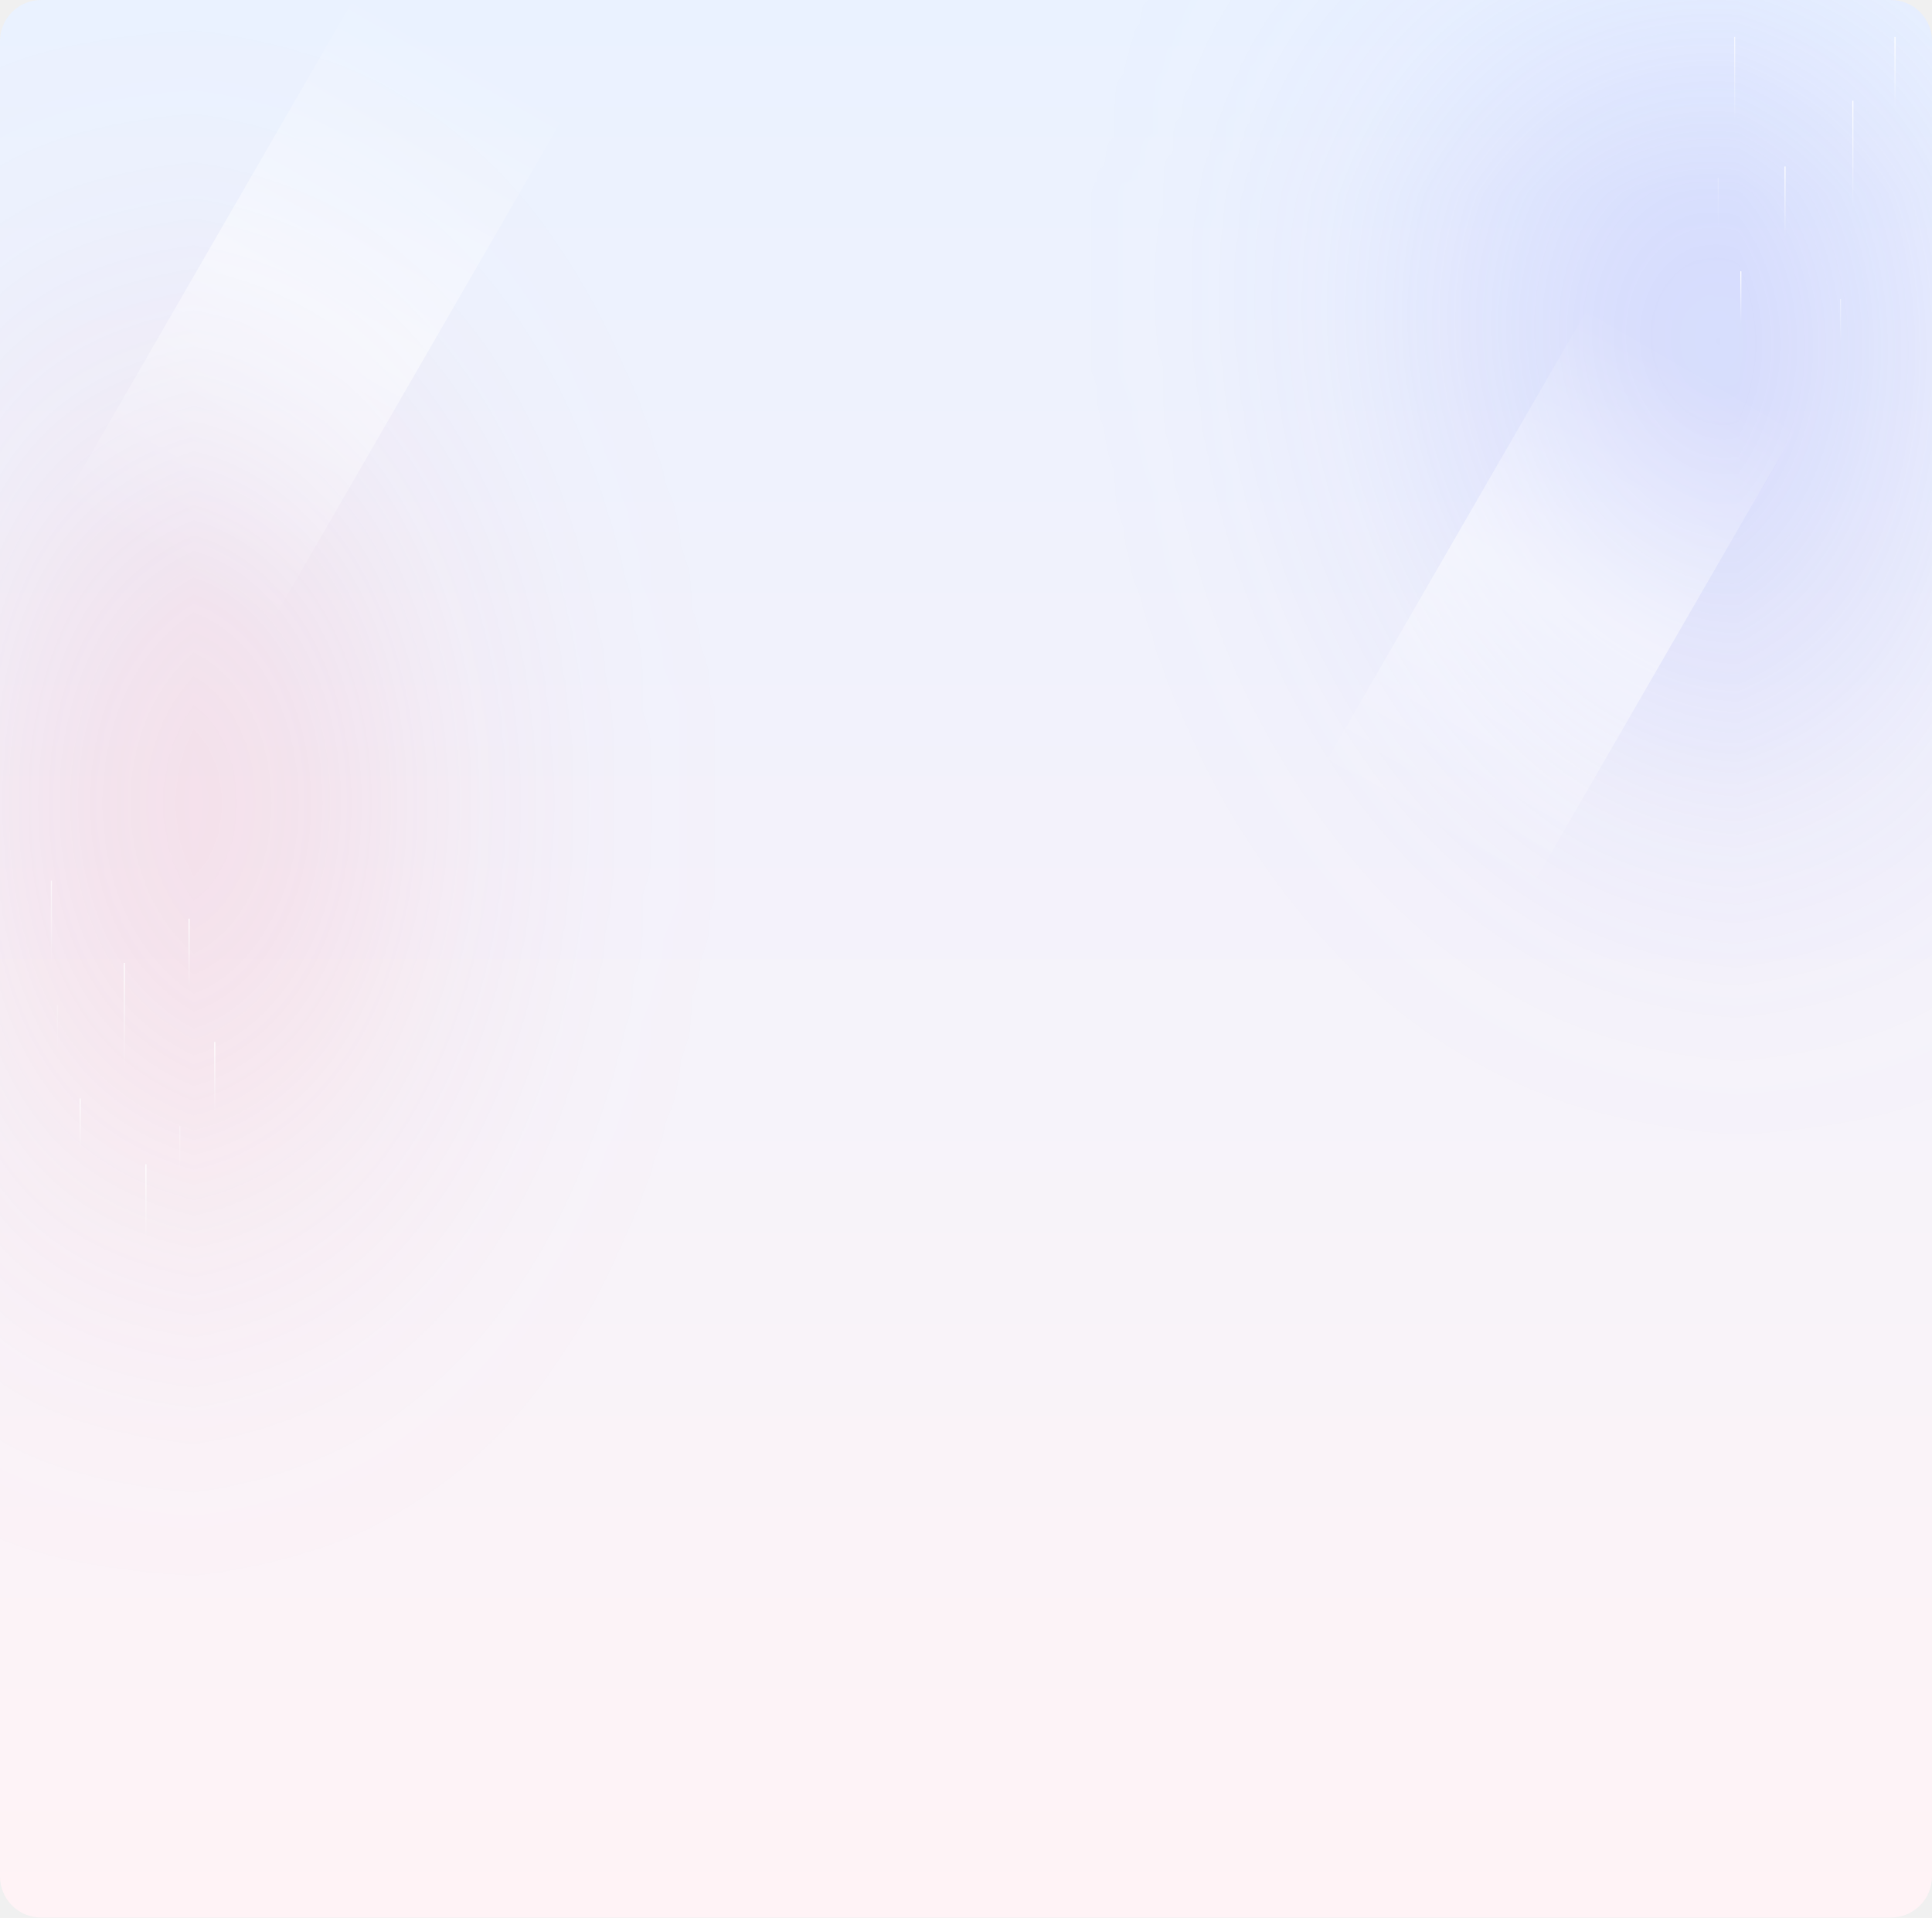
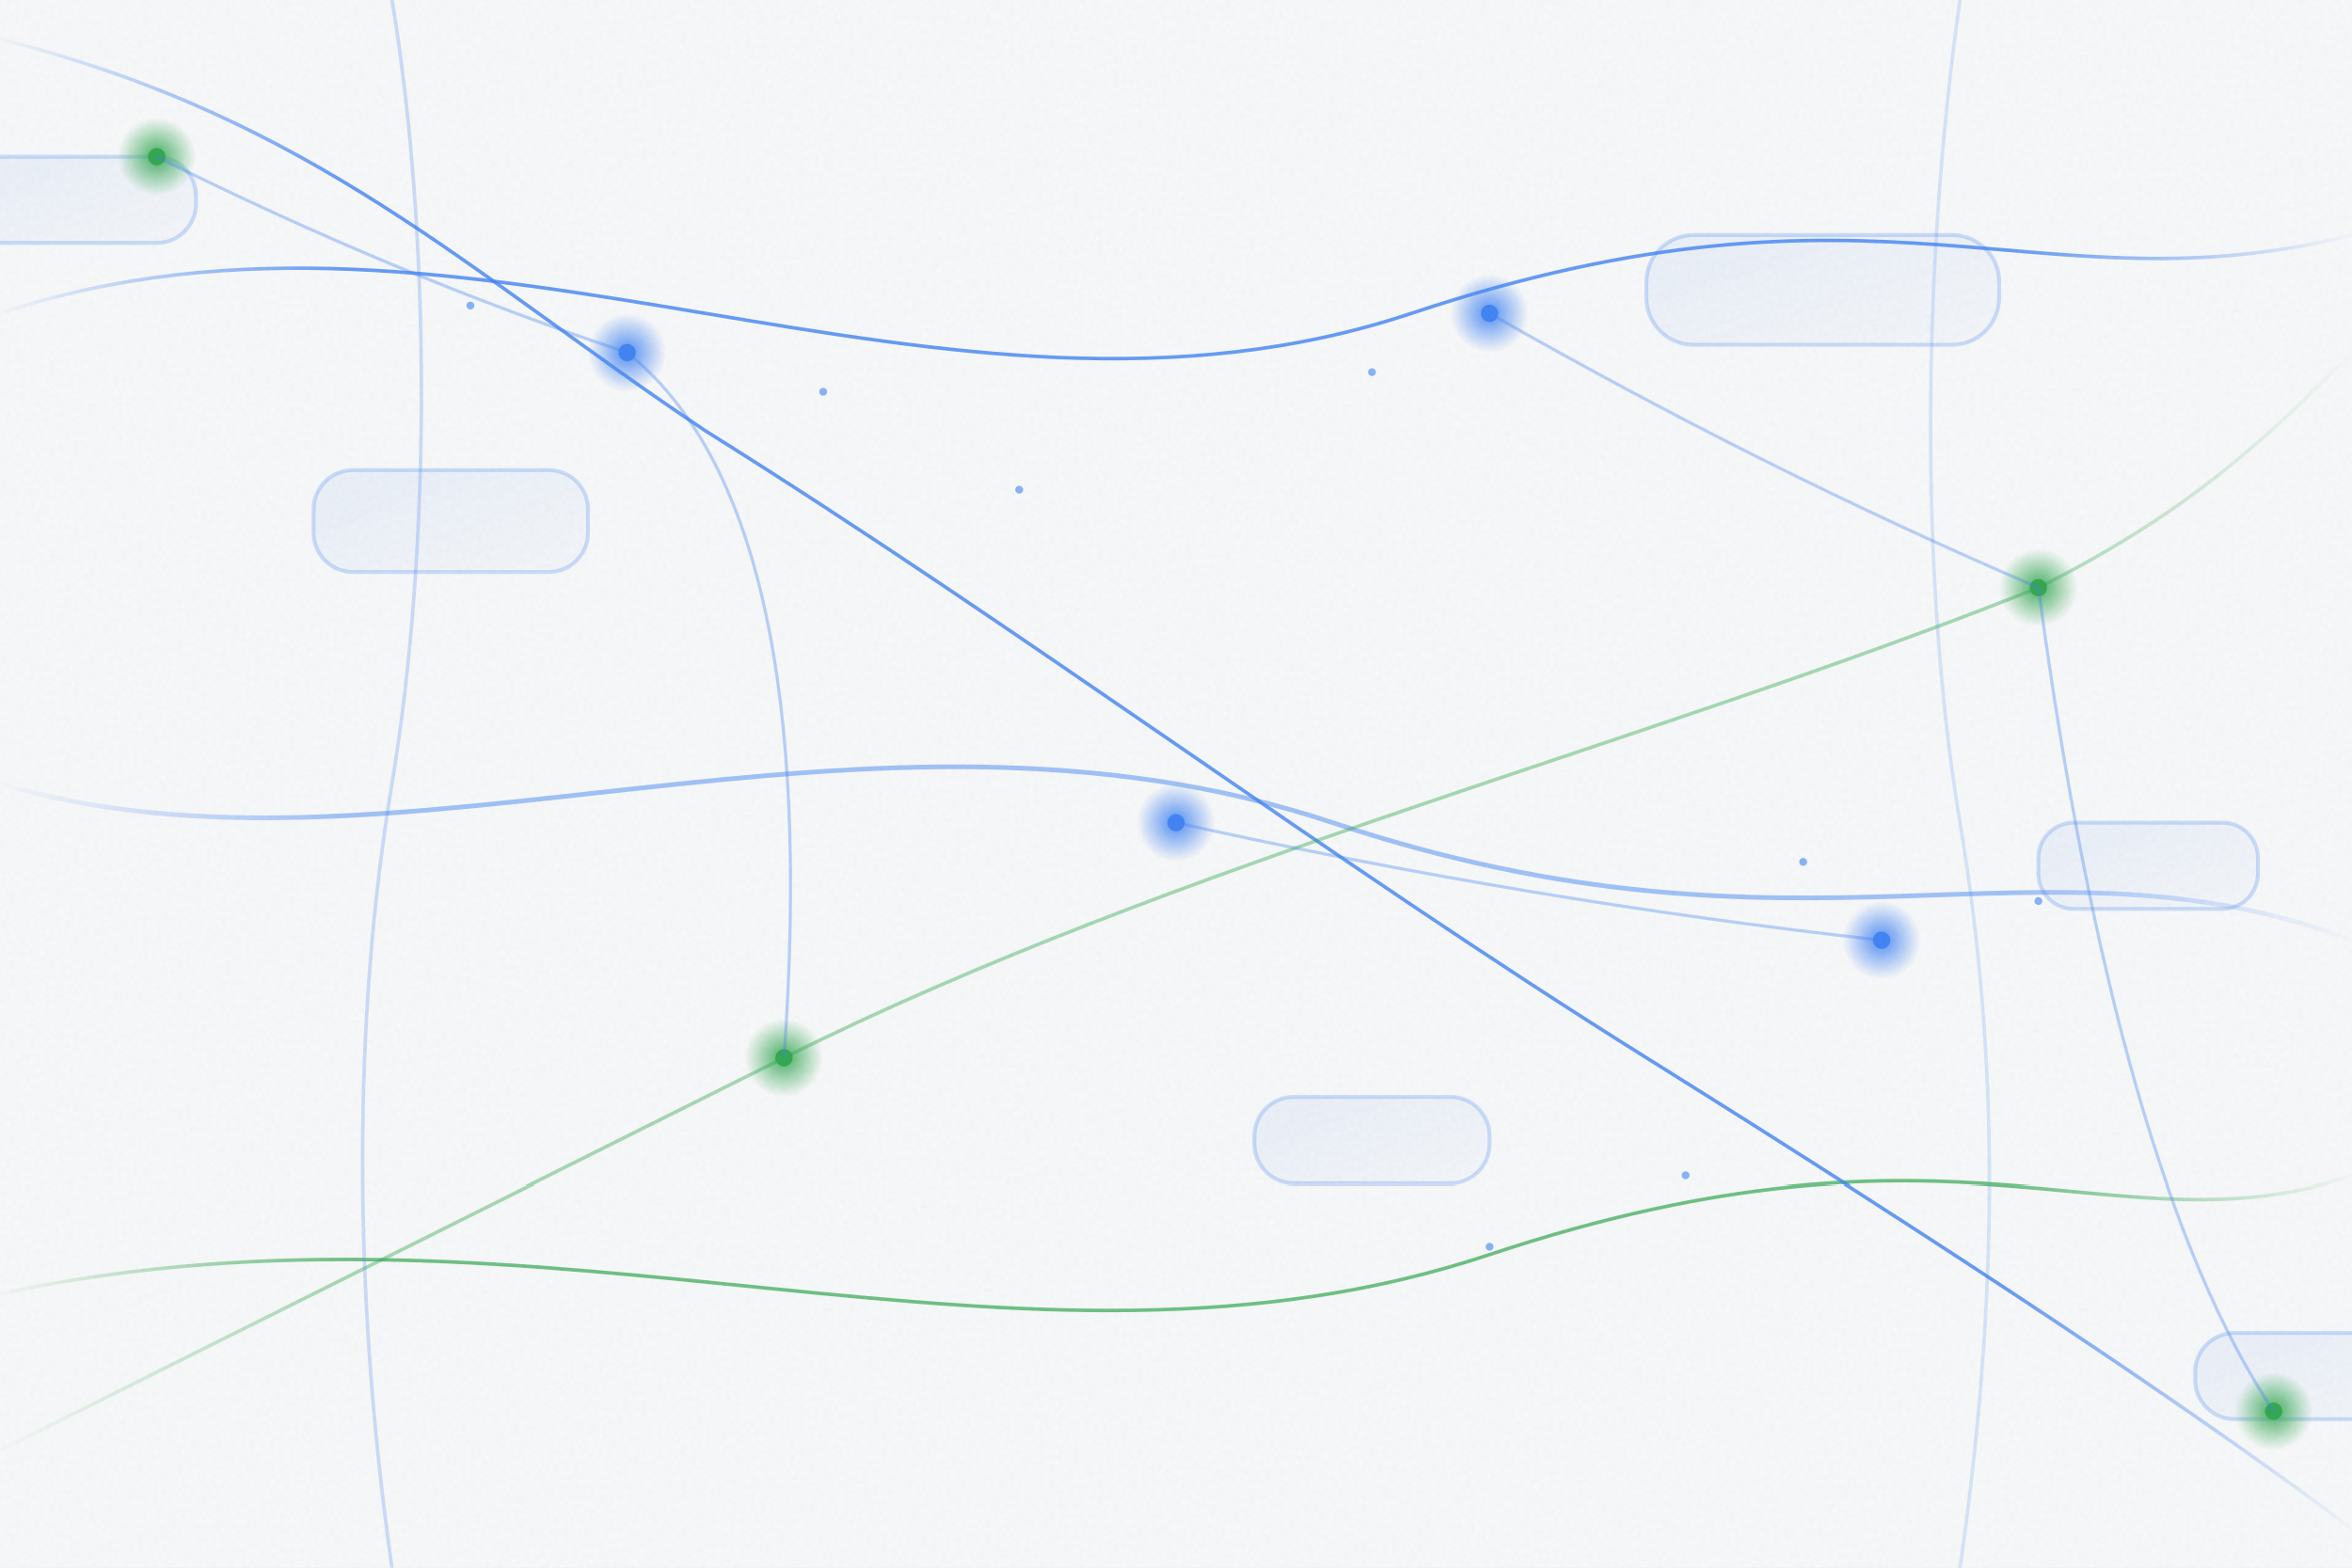
- <svg xmlns="http://www.w3.org/2000/svg" width="1880" height="1866" viewBox="0 0 1880 1866" fill="none">
-   <g clip-path="url(#clip0_9323_314)">
-     <rect width="1880" height="1866" rx="40" fill="url(#paint0_linear_9323_314)" />
-     <g opacity="0.35" filter="url(#filter0_f_9323_314)">
-       <ellipse cx="1869.5" cy="259.5" rx="384.5" ry="476.5" fill="#7C87FB" />
-     </g>
-     <g opacity="0.35" filter="url(#filter1_f_9323_314)">
-       <ellipse cx="-84" cy="781.5" rx="357" ry="438.5" fill="#FA7185" />
-     </g>
-     <rect x="1546.83" y="297" width="234.11" height="527.655" transform="rotate(30 1546.83 297)" fill="url(#paint1_linear_9323_314)" />
-     <rect x="349.436" y="-10" width="234.112" height="578.872" transform="rotate(30 349.436 -10)" fill="url(#paint2_linear_9323_314)" />
-     <path d="M121 937V1046" stroke="url(#paint3_linear_9323_314)" />
-     <path d="M142 1133L142 1209" stroke="url(#paint4_linear_9323_314)" />
-     <path opacity="0.7" d="M50 857L50 942" stroke="url(#paint5_linear_9323_314)" />
-     <path d="M209 1014L209 1086" stroke="url(#paint6_linear_9323_314)" />
-     <path d="M184 894L184 966" stroke="url(#paint7_linear_9323_314)" />
-     <path d="M78 1069L78 1122" stroke="url(#paint8_linear_9323_314)" />
-     <path opacity="0.4" d="M175 1096L175 1140" stroke="url(#paint9_linear_9323_314)" />
-     <path opacity="0.2" d="M56 978L56 1029" stroke="url(#paint10_linear_9323_314)" />
-     <path d="M1803 98V207" stroke="url(#paint11_linear_9323_314)" />
-     <path opacity="0.7" d="M1688 36L1688 121" stroke="url(#paint12_linear_9323_314)" />
-     <path d="M1737 162L1737 234" stroke="url(#paint13_linear_9323_314)" />
-     <path d="M1844 36L1844 108" stroke="url(#paint14_linear_9323_314)" />
-     <path d="M1694 264L1694 317" stroke="url(#paint15_linear_9323_314)" />
-     <path opacity="0.4" d="M1791 291L1791 335" stroke="url(#paint16_linear_9323_314)" />
-     <path opacity="0.2" d="M1672 173L1672 224" stroke="url(#paint17_linear_9323_314)" />
-   </g>
+ <svg xmlns="http://www.w3.org/2000/svg" width="600" height="400" viewBox="0 0 600 400">
  <defs>
-     <filter id="filter0_f_9323_314" x="985" y="-717" width="1769" height="1953" filterUnits="userSpaceOnUse" color-interpolation-filters="sRGB">
-       <feFlood flood-opacity="0" result="BackgroundImageFix" />
-       <feBlend mode="normal" in="SourceGraphic" in2="BackgroundImageFix" result="shape" />
-       <feGaussianBlur stdDeviation="250" result="effect1_foregroundBlur_9323_314" />
+     <filter id="grain" x="-20%" y="-20%" width="140%" height="140%">
+       <feTurbulence type="fractalNoise" baseFrequency="0.8" numOctaves="2" stitchTiles="stitch" result="noise" />
+       <feColorMatrix type="matrix" values="         0 0 0 0 0         0 0 0 0 0         0 0 0 0 0         0 0 0 0.06 0" result="faint" />
+       <feBlend in="SourceGraphic" in2="faint" mode="overlay" />
    </filter>
-     <filter id="filter1_f_9323_314" x="-941" y="-157" width="1714" height="1877" filterUnits="userSpaceOnUse" color-interpolation-filters="sRGB">
-       <feFlood flood-opacity="0" result="BackgroundImageFix" />
-       <feBlend mode="normal" in="SourceGraphic" in2="BackgroundImageFix" result="shape" />
-       <feGaussianBlur stdDeviation="250" result="effect1_foregroundBlur_9323_314" />
-     </filter>
-     <linearGradient id="paint0_linear_9323_314" x1="940" y1="0" x2="940" y2="1866" gradientUnits="userSpaceOnUse">
-       <stop stop-color="#EAF2FF" />
-       <stop offset="1" stop-color="#FFF3F6" />
+     <linearGradient id="lineFadeBlue" x1="0" y1="0" x2="1" y2="0">
+       <stop offset="0%" stop-color="#4285F4" stop-opacity="0.0" />
+       <stop offset="15%" stop-color="#4285F4" stop-opacity="0.8" />
+       <stop offset="85%" stop-color="#4285F4" stop-opacity="0.8" />
+       <stop offset="100%" stop-color="#4285F4" stop-opacity="0.0" />
    </linearGradient>
-     <linearGradient id="paint1_linear_9323_314" x1="1663.88" y1="297" x2="1663.88" y2="824.655" gradientUnits="userSpaceOnUse">
-       <stop stop-color="white" stop-opacity="0" />
-       <stop offset="0.5" stop-color="white" stop-opacity="0.5" />
-       <stop offset="1" stop-color="white" stop-opacity="0" />
+     <linearGradient id="lineFadeTeal" x1="0" y1="0" x2="1" y2="0">
+       <stop offset="0%" stop-color="#34A853" stop-opacity="0.0" />
+       <stop offset="15%" stop-color="#34A853" stop-opacity="0.7" />
+       <stop offset="85%" stop-color="#34A853" stop-opacity="0.7" />
+       <stop offset="100%" stop-color="#34A853" stop-opacity="0.0" />
    </linearGradient>
-     <linearGradient id="paint2_linear_9323_314" x1="466.492" y1="-10" x2="466.492" y2="568.872" gradientUnits="userSpaceOnUse">
-       <stop stop-color="white" stop-opacity="0" />
-       <stop offset="0.5" stop-color="white" stop-opacity="0.5" />
-       <stop offset="1" stop-color="white" stop-opacity="0" />
+     <radialGradient id="nodeGlowBlue" cx="50%" cy="50%" r="50%">
+       <stop offset="0%" stop-color="#4285F4" stop-opacity="0.9" />
+       <stop offset="100%" stop-color="#4285F4" stop-opacity="0" />
+     </radialGradient>
+     <radialGradient id="nodeGlowTeal" cx="50%" cy="50%" r="50%">
+       <stop offset="0%" stop-color="#34A853" stop-opacity="0.9" />
+       <stop offset="100%" stop-color="#34A853" stop-opacity="0" />
+     </radialGradient>
+     <linearGradient id="packetFill" x1="0" y1="0" x2="1" y2="1">
+       <stop offset="0%" stop-color="#4285F4" stop-opacity="0.08" />
+       <stop offset="100%" stop-color="#4285F4" stop-opacity="0.02" />
    </linearGradient>
-     <linearGradient id="paint3_linear_9323_314" x1="121.5" y1="937" x2="121.5" y2="1046" gradientUnits="userSpaceOnUse">
-       <stop stop-color="white" />
-       <stop offset="0.958" stop-color="white" stop-opacity="0" />
-     </linearGradient>
-     <linearGradient id="paint4_linear_9323_314" x1="142.5" y1="1133" x2="142.5" y2="1209" gradientUnits="userSpaceOnUse">
-       <stop stop-color="white" />
-       <stop offset="0.958" stop-color="white" stop-opacity="0" />
-     </linearGradient>
-     <linearGradient id="paint5_linear_9323_314" x1="50.5" y1="857" x2="50.5" y2="942" gradientUnits="userSpaceOnUse">
-       <stop stop-color="white" />
-       <stop offset="0.958" stop-color="white" stop-opacity="0" />
-     </linearGradient>
-     <linearGradient id="paint6_linear_9323_314" x1="209.5" y1="1014" x2="209.5" y2="1086" gradientUnits="userSpaceOnUse">
-       <stop stop-color="white" />
-       <stop offset="0.958" stop-color="white" stop-opacity="0" />
-     </linearGradient>
-     <linearGradient id="paint7_linear_9323_314" x1="184.5" y1="894" x2="184.5" y2="966" gradientUnits="userSpaceOnUse">
-       <stop stop-color="white" />
-       <stop offset="0.958" stop-color="white" stop-opacity="0" />
-     </linearGradient>
-     <linearGradient id="paint8_linear_9323_314" x1="78.5" y1="1069" x2="78.5" y2="1122" gradientUnits="userSpaceOnUse">
-       <stop stop-color="white" />
-       <stop offset="0.958" stop-color="white" stop-opacity="0" />
-     </linearGradient>
-     <linearGradient id="paint9_linear_9323_314" x1="175.5" y1="1096" x2="175.5" y2="1140" gradientUnits="userSpaceOnUse">
-       <stop stop-color="white" />
-       <stop offset="0.958" stop-color="white" stop-opacity="0" />
-     </linearGradient>
-     <linearGradient id="paint10_linear_9323_314" x1="56.5" y1="978" x2="56.5" y2="1029" gradientUnits="userSpaceOnUse">
-       <stop stop-color="white" />
-       <stop offset="0.958" stop-color="white" stop-opacity="0" />
-     </linearGradient>
-     <linearGradient id="paint11_linear_9323_314" x1="1803.5" y1="98" x2="1803.5" y2="207" gradientUnits="userSpaceOnUse">
-       <stop stop-color="white" />
-       <stop offset="0.958" stop-color="white" stop-opacity="0" />
-     </linearGradient>
-     <linearGradient id="paint12_linear_9323_314" x1="1688.5" y1="36" x2="1688.5" y2="121" gradientUnits="userSpaceOnUse">
-       <stop stop-color="white" />
-       <stop offset="0.958" stop-color="white" stop-opacity="0" />
-     </linearGradient>
-     <linearGradient id="paint13_linear_9323_314" x1="1737.5" y1="162" x2="1737.5" y2="234" gradientUnits="userSpaceOnUse">
-       <stop stop-color="white" />
-       <stop offset="0.958" stop-color="white" stop-opacity="0" />
-     </linearGradient>
-     <linearGradient id="paint14_linear_9323_314" x1="1844.5" y1="36" x2="1844.5" y2="108" gradientUnits="userSpaceOnUse">
-       <stop stop-color="white" />
-       <stop offset="0.958" stop-color="white" stop-opacity="0" />
-     </linearGradient>
-     <linearGradient id="paint15_linear_9323_314" x1="1694.5" y1="264" x2="1694.5" y2="317" gradientUnits="userSpaceOnUse">
-       <stop stop-color="white" />
-       <stop offset="0.958" stop-color="white" stop-opacity="0" />
-     </linearGradient>
-     <linearGradient id="paint16_linear_9323_314" x1="1791.5" y1="291" x2="1791.5" y2="335" gradientUnits="userSpaceOnUse">
-       <stop stop-color="white" />
-       <stop offset="0.958" stop-color="white" stop-opacity="0" />
-     </linearGradient>
-     <linearGradient id="paint17_linear_9323_314" x1="1672.5" y1="173" x2="1672.5" y2="224" gradientUnits="userSpaceOnUse">
-       <stop stop-color="white" />
-       <stop offset="0.958" stop-color="white" stop-opacity="0" />
-     </linearGradient>
-     <clipPath id="clip0_9323_314">
-       <rect width="1880" height="1866" rx="40" fill="white" />
-     </clipPath>
+     <style>
+       .flow { fill: none; stroke-linecap: round; stroke-linejoin: round; }
+       .blue { stroke: #4285F4; }
+       .thin { stroke-width: 0.9; }
+       .mid { stroke-width: 1.2; }
+       .node { fill: #f8f9fa; }
+       .packet { fill: url(#packetFill); }
+       .packet-stroke { stroke: #4285F4; stroke-opacity: 0.25; }
+       .accent { fill: #34A853; }
+       .accent-stroke { stroke: #34A853; stroke-opacity: 0.4; }
+       .ghost { opacity: 0.6; }
+     </style>
+     <pattern id="bgPattern" x="0" y="0" width="600" height="400" patternUnits="userSpaceOnUse">
+       <rect width="600" height="400" fill="#f8f9fa" />
+       <path class="flow thin" stroke="url(#lineFadeBlue)" d="M 0,80 C 120,40 240,120 360,80 C 480,40 520,80 600,60" />
+       <path class="flow mid ghost" stroke="url(#lineFadeBlue)" d="M 0,200 C 100,230 220,170 340,210 C 460,250 520,210 600,240" />
+       <path class="flow thin" stroke="url(#lineFadeTeal)" d="M 0,330 C 140,300 260,360 380,320 C 500,280 540,320 600,300" />
+       <path class="flow thin" stroke="url(#lineFadeBlue)" d="M 0,10 C 80,30 120,70 180,110 C 260,160 340,220 420,270 C 500,320 560,360 600,390" />
+       <path class="flow thin ghost" stroke="url(#lineFadeTeal)" d="M 0,370 C 60,340 120,310 200,270 C 300,220 420,190 520,150 C 560,130 580,110 600,90" />
+       <path class="flow thin" stroke="#4285F4" stroke-opacity="0.25" d="M 100,0 C 110,60 110,140 100,200 C 90,260 90,330 100,400" />
+       <path class="flow thin" stroke="#4285F4" stroke-opacity="0.18" d="M 500,0 C 490,70 490,150 500,210 C 510,270 510,330 500,400" />
+       <g>
+         <rect x="80" y="120" rx="10" ry="10" width="70" height="26" class="packet packet-stroke" />
+         <rect x="420" y="60" rx="12" ry="12" width="90" height="28" class="packet packet-stroke" />
+         <rect x="320" y="280" rx="10" ry="10" width="60" height="22" class="packet packet-stroke" />
+         <rect x="520" y="210" rx="9" ry="9" width="56" height="22" class="packet packet-stroke" />
+         <rect x="-10" y="40" rx="10" ry="10" width="60" height="22" class="packet packet-stroke" />
+         <rect x="560" y="340" rx="10" ry="10" width="60" height="22" class="packet packet-stroke" />
+       </g>
+       <g>
+         <g>
+           <circle cx="160" cy="90" r="2.2" fill="#4285F4" />
+           <circle cx="160" cy="90" r="10" fill="url(#nodeGlowBlue)" />
+           <circle cx="380" cy="80" r="2.2" fill="#4285F4" />
+           <circle cx="380" cy="80" r="10" fill="url(#nodeGlowBlue)" />
+           <circle cx="300" cy="210" r="2.2" fill="#4285F4" />
+           <circle cx="300" cy="210" r="10" fill="url(#nodeGlowBlue)" />
+           <circle cx="480" cy="240" r="2.2" fill="#4285F4" />
+           <circle cx="480" cy="240" r="10" fill="url(#nodeGlowBlue)" />
+         </g>
+         <g>
+           <circle cx="200" cy="270" r="2.2" fill="#34A853" />
+           <circle cx="200" cy="270" r="10" fill="url(#nodeGlowTeal)" />
+           <circle cx="520" cy="150" r="2.2" fill="#34A853" />
+           <circle cx="520" cy="150" r="10" fill="url(#nodeGlowTeal)" />
+           <circle cx="40" cy="40" r="2.2" fill="#34A853" />
+           <circle cx="40" cy="40" r="10" fill="url(#nodeGlowTeal)" />
+           <circle cx="580" cy="360" r="2.2" fill="#34A853" />
+           <circle cx="580" cy="360" r="10" fill="url(#nodeGlowTeal)" />
+         </g>
+       </g>
+       <g stroke="#4285F4" stroke-opacity="0.35" stroke-width="0.8" fill="none">
+         <path d="M 160,90 Q 210,130 200,270" />
+         <path d="M 380,80 Q 450,120 520,150" />
+         <path d="M 300,210 Q 390,230 480,240" />
+         <path d="M 40,40 Q 100,70 160,90" />
+         <path d="M 580,360 Q 540,300 520,150" />
+       </g>
+       <g fill="#4285F4" fill-opacity="0.6">
+         <circle cx="120" cy="78" r="1" />
+         <circle cx="210" cy="100" r="1" />
+         <circle cx="260" cy="125" r="1" />
+         <circle cx="350" cy="95" r="1" />
+         <circle cx="460" cy="220" r="1" />
+         <circle cx="520" cy="230" r="1" />
+         <circle cx="380" cy="318" r="1" />
+         <circle cx="430" cy="300" r="1" />
+       </g>
+     </pattern>
  </defs>
+   <rect width="600" height="400" fill="url(#bgPattern)" filter="url(#grain)" />
</svg>
